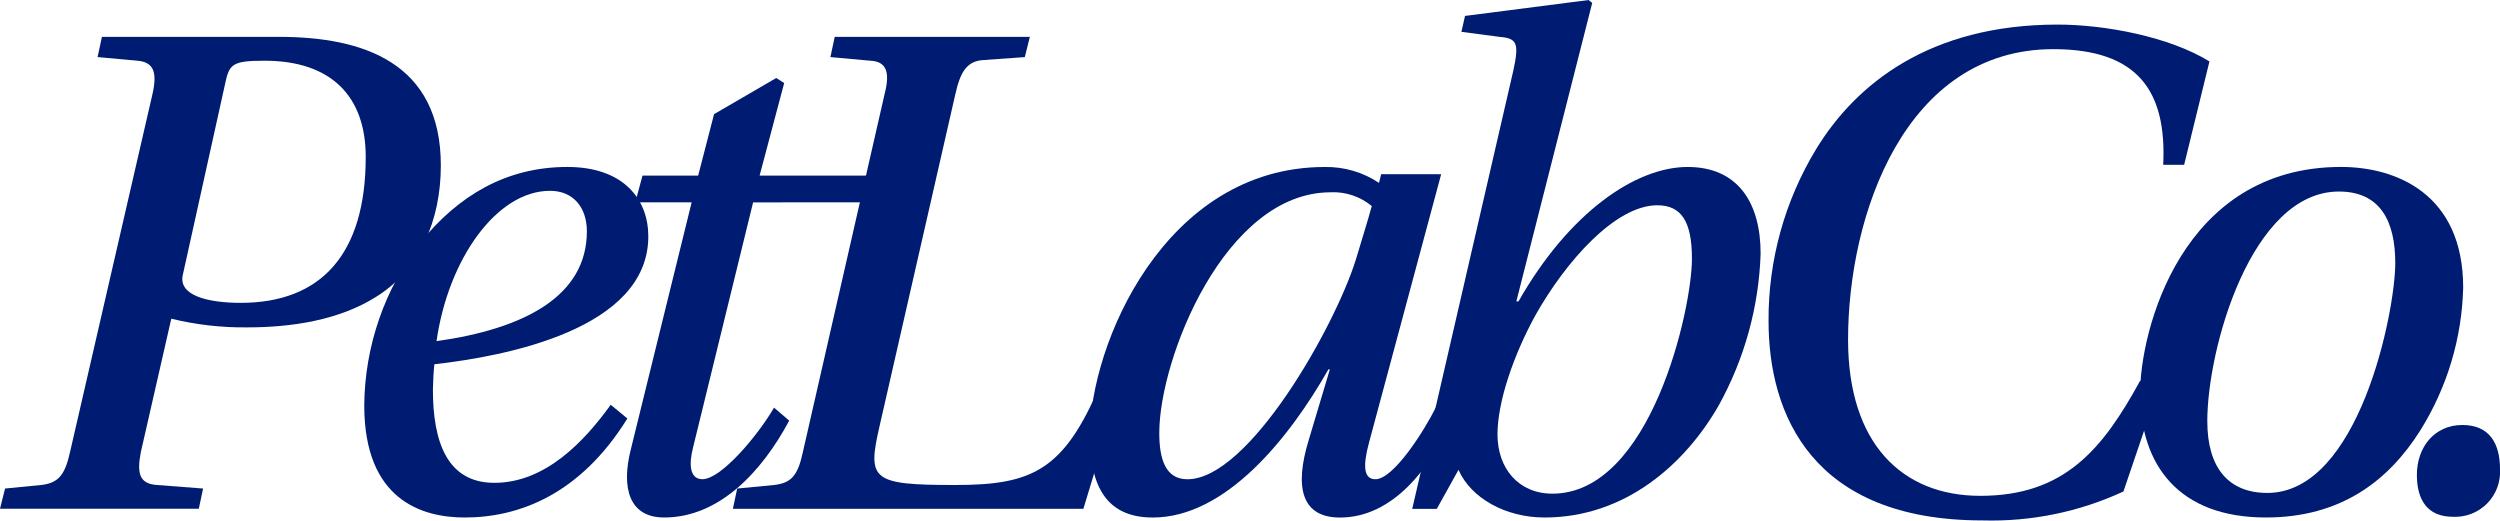
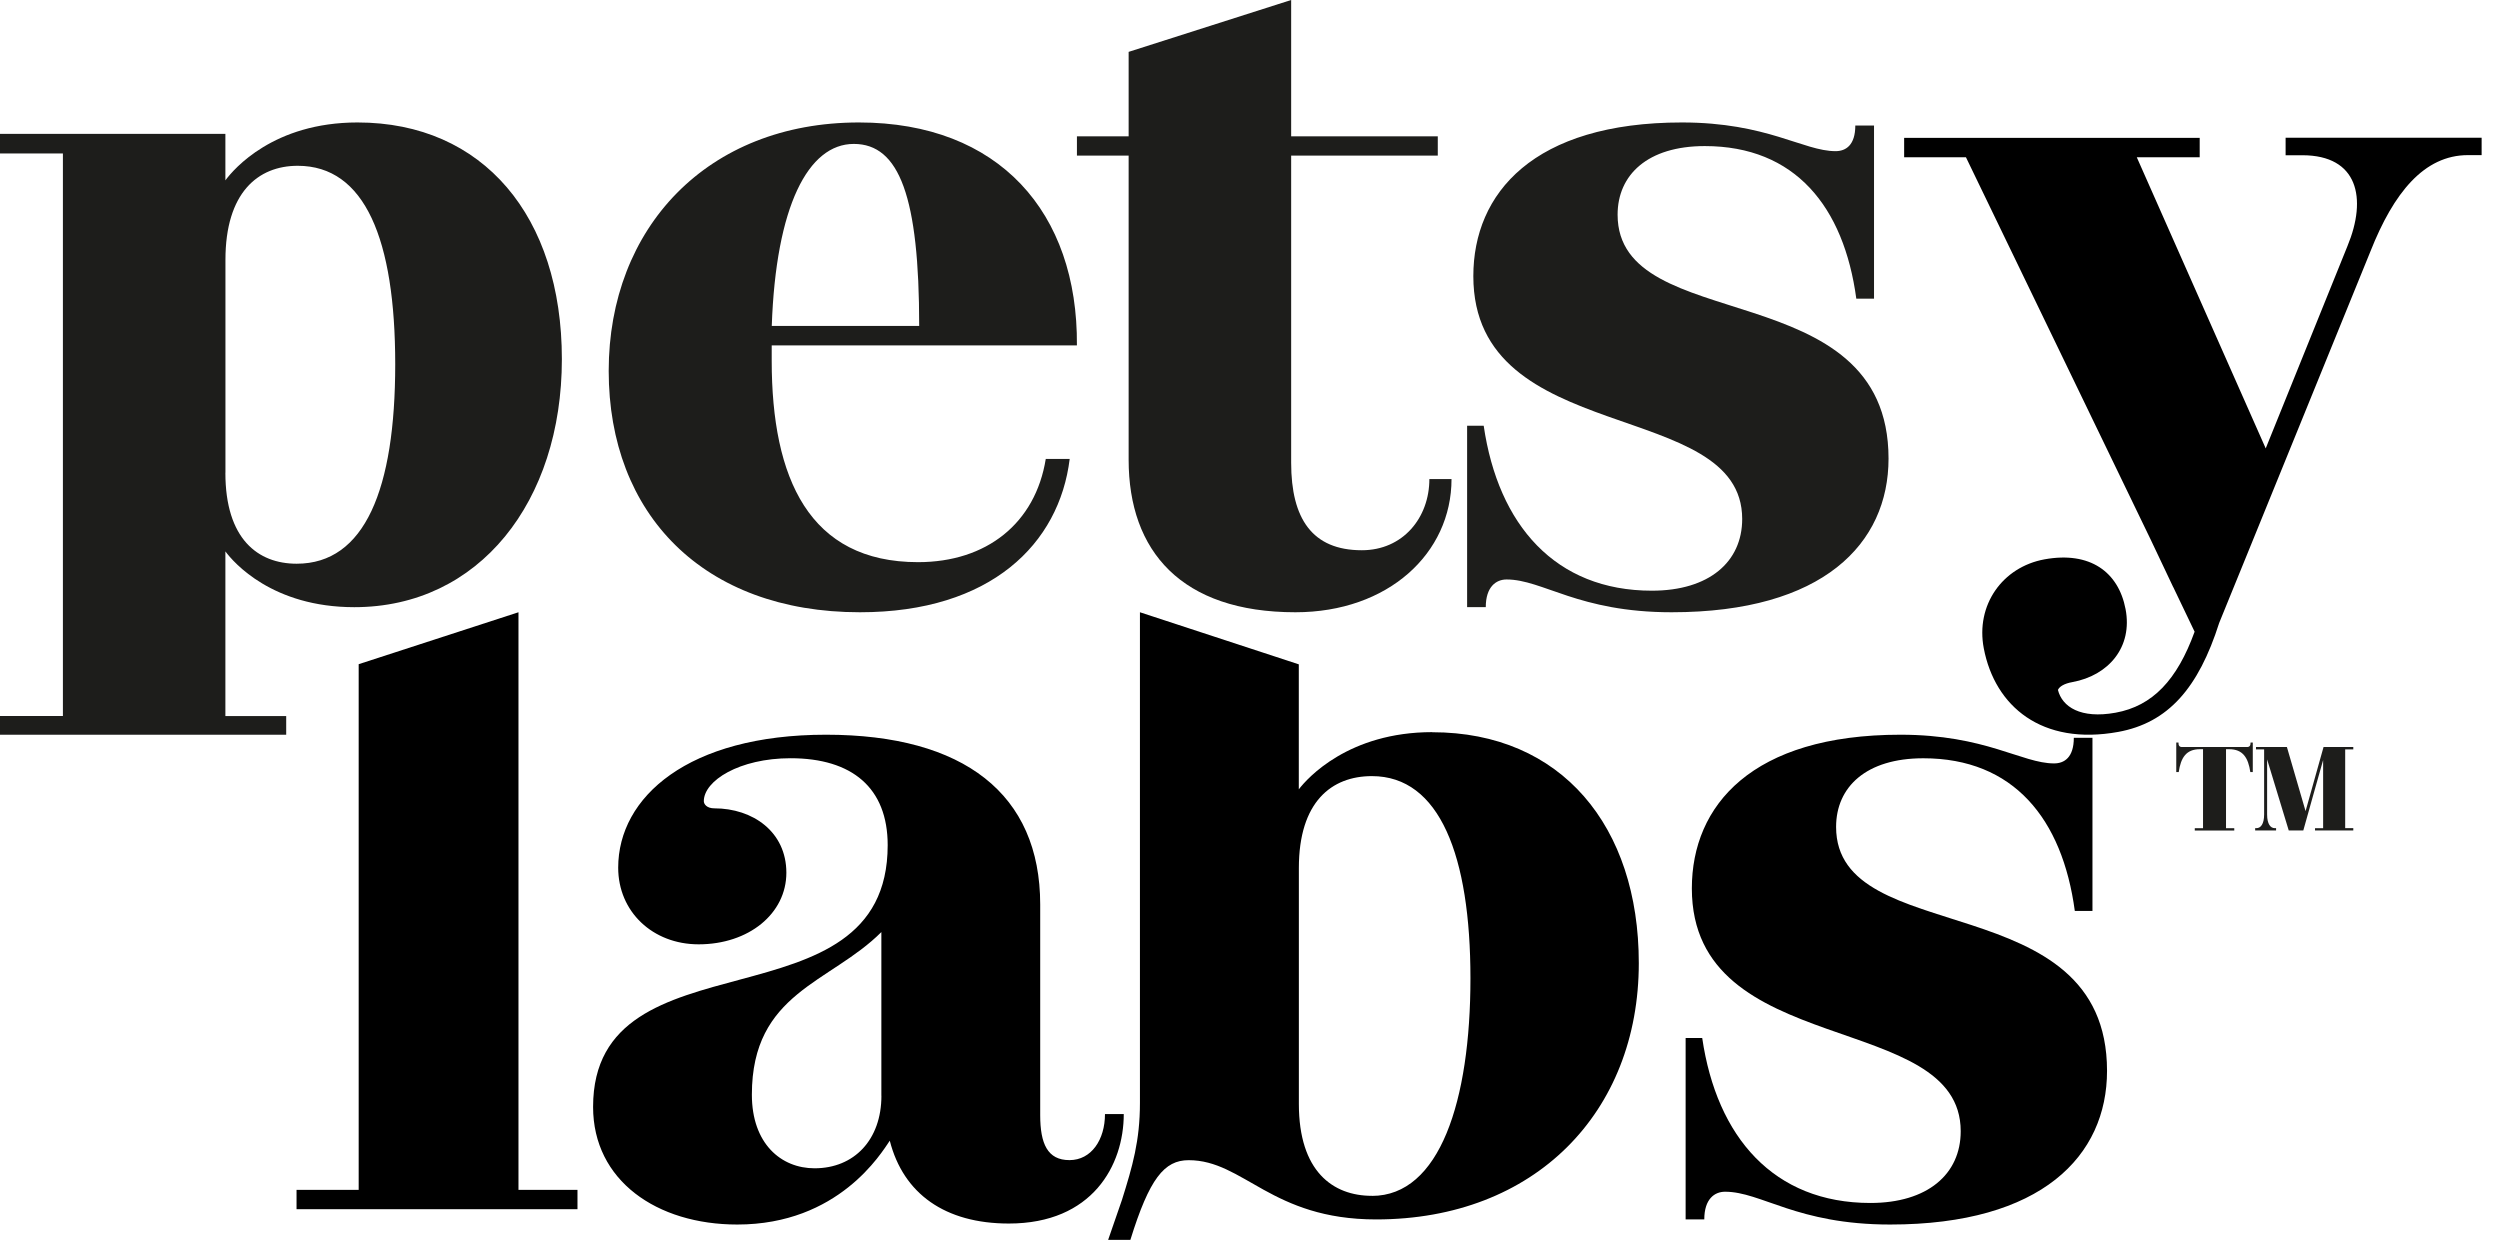
- <svg xmlns="http://www.w3.org/2000/svg" width="233.248" height="48.553" viewBox="0 0 233.248 48.553">
-   <defs>
-     <style>.a{fill:#001c72;}</style>
-   </defs>
-   <g transform="translate(0 2617.81)">
-     <path class="a" d="M9.508-2613.63H26.03c7.889,0,15.1,2.427,15.1,12,0,5.193-2.023,9.779-6.068,12.273-3.439,2.158-7.823,2.832-12,2.832a28.4,28.4,0,0,1-7.081-.81l-2.832,12.408c-.4,2.023-.135,2.968,1.416,3.1l4.383.337-.4,1.888H0l.472-1.888,3.439-.337c1.551-.2,2.158-.945,2.631-3.1l7.687-33.38c.472-2.091.067-2.967-1.416-3.1l-3.709-.337Zm7.553,22.186c-.471,1.956,2.361,2.63,5.395,2.63,7.485,0,11.666-4.517,11.666-13.621,0-5.665-3.236-8.969-9.441-8.969-3.1,0-3.3.337-3.709,2.293Z" transform="translate(0 -0.741)" />
-     <path class="a" d="M65.849-2575.411c-4.384,7.081-10.116,9.238-15.173,9.238-3.978,0-9.374-1.617-9.374-10.452a25.277,25.277,0,0,1,5.26-15.241c3.506-4.316,7.957-7.013,13.689-7.013,5.26,0,7.553,3.034,7.553,6.474,0,8.7-13.42,11.194-19.961,11.935-.067.473-.135,2.023-.135,2.361,0,4.923,1.349,8.7,5.732,8.7,4.788,0,8.429-3.912,10.857-7.283Zm-3.777-17.466c0-2.157-1.214-3.776-3.439-3.776-4.99,0-9.508,6.406-10.587,14.026C56.205-2583.773,62.072-2586.808,62.072-2592.877Z" transform="translate(-7.317 -3.354)" />
-     <path class="a" d="M82.858-2597.36l-5.6,22.86c-.4,1.551-.337,2.967.876,2.967,1.753,0,5.193-4.114,6.677-6.676l1.416,1.213c-2.563,4.788-6.542,9.036-11.666,9.036-3.237,0-4.046-2.7-3.1-6.406l5.664-23h-5.26l.674-2.495h5.193l1.484-5.732,5.8-3.372.741.472-2.292,8.632h11.08l-.742,2.495Z" transform="translate(-12.594 -1.568)" />
-     <path class="a" d="M83.1-2569.6l.4-1.888,3.506-.337c1.551-.2,2.158-.877,2.63-3.1l7.62-33.38c.54-2.091.135-3.035-1.349-3.1l-3.709-.337.4-1.888h18.208l-.472,1.888-3.776.27c-1.619.067-2.226,1.079-2.7,3.17l-7.081,31.02c-1.146,4.99-.741,5.463,7.081,5.463,7.148,0,10.116-1.349,13.487-9.306h1.956L115.8-2569.6Z" transform="translate(-14.721 -0.741)" />
-     <path class="a" d="M156.352-2598.2l-6.743,25.085c-.539,2.023-.539,3.372.607,3.372,1.686,0,4.517-4.451,5.664-6.743l1.618,1.011c-2.224,4.855-5.731,9.305-10.587,9.305-3.507,0-4.316-2.7-2.9-7.282l1.956-6.542h-.135c-3.641,6.406-9.575,13.823-16.387,13.823-4.585,0-5.866-3.3-5.866-7.687,0-8.362,6.946-25.018,21.916-25.018a8.837,8.837,0,0,1,5.058,1.483l.2-.809Zm-10.317,1.686c-9.845,0-15.982,15.51-15.982,22.456,0,2.495.607,4.316,2.63,4.316,5.732,0,13.756-14.229,15.712-20.5.54-1.821,1.08-3.506,1.484-4.99A5.634,5.634,0,0,0,146.035-2596.518Z" transform="translate(-21.893 -3.354)" />
-     <path class="a" d="M169.84-2589.689h.2c4.721-8.295,10.924-12.543,15.781-12.543,4.72,0,6.811,3.372,6.811,8.092a31.354,31.354,0,0,1-3.912,14.161c-3.169,5.53-8.766,10.452-16.251,10.452-3.642,0-6.879-1.82-8.025-4.45l-2.023,3.641h-2.293l9.441-40.933c.54-2.5.337-2.968-1.28-3.1l-3.574-.472.337-1.484,11.531-1.483.337.27Zm13.149-8.969c-3.911,0-8.564,5.259-11.4,10.317-2.023,3.709-3.507,8.025-3.507,11.059,0,3.17,1.956,5.53,5.126,5.53,9.171,0,13.015-17.2,13.015-21.917C186.226-2597.175,185.215-2598.658,182.989-2598.658Z" transform="translate(-28.367)" />
-     <path class="a" d="M237.147-2581.779l-3.507,10.318a29.307,29.307,0,0,1-13.15,2.7c-15.915,0-19.961-9.913-19.961-18.612a30.58,30.58,0,0,1,4.451-16.05c3.709-6.068,10.588-11.6,22.523-11.6,4.452,0,10.453,1.147,14.162,3.439l-2.361,9.643H237.35c.337-6.878-2.361-10.789-10.251-10.789-13.824,0-19.151,15.442-19.151,27.109,0,9.71,5.057,14.566,12.34,14.566,7.823,0,11.4-4.316,14.9-10.722Z" transform="translate(-35.525 -0.494)" />
-     <path class="a" d="M272.8-2587.618a26.353,26.353,0,0,1-3.979,13.285c-2.966,4.721-7.418,8.159-14.43,8.159-8.093,0-11.734-4.855-11.734-11.6,0-5.8,3.844-21.107,18.746-21.107C266.525-2598.879,272.8-2596.384,272.8-2587.618Zm-23.872,12.476c0,4.383,2.023,6.676,5.6,6.676,8.564,0,11.935-16.926,11.935-21.444,0-3.843-1.349-6.676-5.26-6.676C253.037-2596.586,248.925-2581.953,248.925-2575.142Z" transform="translate(-42.987 -3.354)" />
-     <path class="a" d="M274.04-2564.969c0-2.562,1.619-4.653,4.248-4.653,2.495,0,3.507,1.686,3.507,4.114a4.193,4.193,0,0,1-4.384,4.451C274.984-2561.057,274.04-2562.676,274.04-2564.969Z" transform="translate(-48.547 -8.537)" />
-   </g>
+ <svg xmlns="http://www.w3.org/2000/svg" width="123" height="61" viewBox="0 0 123 61" fill="none">
+   <path d="M0 36.145V35.228H3.095V7.551H0V6.585H11.089V8.873C11.501 8.314 13.46 6.025 17.588 6.025C23.775 6.025 27.644 10.652 27.644 17.669C27.644 24.686 23.57 29.873 17.432 29.873C13.41 29.873 11.501 27.686 11.089 27.129V35.231H14.081V36.148H0V36.145ZM11.089 23.262C11.089 26.517 12.687 27.735 14.596 27.735C17.947 27.735 19.445 24.074 19.445 17.922C19.445 11.768 17.95 8.157 14.649 8.157C12.689 8.157 11.092 9.48 11.092 12.784V23.259L11.089 23.262Z" fill="#1D1D1B" />
+   <path d="M52.629 22.578C52.119 26.754 48.747 30.123 42.31 30.123C34.596 30.123 29.948 25.293 29.948 18.249C29.948 11.206 34.8 6.025 42.257 6.025C49.152 6.025 53.034 10.451 52.984 16.992H37.968V17.747C37.968 23.533 39.807 27.658 45.169 27.658C48.54 27.658 50.942 25.746 51.452 22.578H52.626H52.629ZM45.224 16.036C45.224 9.699 44.254 7.081 42.007 7.081C39.76 7.081 38.175 10.149 37.971 16.036H45.224Z" fill="#1D1D1B" />
+   <path d="M71.415 23.569C71.415 27.223 68.299 30.123 63.732 30.123C58.126 30.123 55.529 27.12 55.529 22.618V7.656H52.985V6.706H55.529V2.552L63.525 0V6.706H70.739V7.656H63.525V22.77C63.525 25.522 64.564 27.072 67.002 27.072C69.028 27.072 70.325 25.47 70.325 23.569H71.415Z" fill="#1D1D1B" />
+   <path d="M91.331 14.699C90.719 10.163 88.318 7.187 83.875 7.187C81.066 7.187 79.586 8.599 79.586 10.563C79.586 16.611 92.916 13.385 92.916 22.562C92.916 26.747 89.699 30.123 82.243 30.123C77.648 30.123 75.912 28.51 74.123 28.51C73.613 28.51 73.1 28.864 73.1 29.87H72.182V20.946H72.998C73.712 25.835 76.524 29.062 81.273 29.062C84.082 29.062 85.716 27.65 85.716 25.533C85.716 19.534 72.488 22.056 72.488 13.586C72.488 9.502 75.451 6.025 82.753 6.025C86.94 6.025 88.729 7.437 90.311 7.437C90.821 7.437 91.281 7.135 91.281 6.177H92.202V14.696H91.334L91.331 14.699Z" fill="#1D1D1B" />
+   <path d="M107.983 40.861V40.748H108.389V36.861H108.233C107.557 36.861 107.296 37.281 107.193 37.987H107.072V36.532H107.181C107.175 36.685 107.234 36.754 107.354 36.754H110.555C110.675 36.754 110.734 36.685 110.728 36.532H110.837V37.987H110.716C110.613 37.284 110.352 36.861 109.676 36.861H109.52V40.748H109.926V40.861H107.983Z" fill="#1D1D1B" />
+   <path d="M113.899 40.861V40.748H114.298V37.394C113.975 38.549 113.64 39.711 113.323 40.858H112.606L111.542 37.362V40.071C111.542 40.552 111.715 40.745 111.918 40.745H111.983V40.858H110.954V40.745H111.019C111.222 40.745 111.395 40.552 111.395 40.071V36.869H110.995V36.751H112.515L113.434 39.907L114.319 36.751H115.782V36.869H115.383V40.745H115.782V40.858H113.893L113.899 40.861Z" fill="#1D1D1B" />
+   <path d="M54.365 54.813C54.365 56.071 53.697 57.078 52.617 57.078C51.538 57.078 51.178 56.274 51.178 54.865V44.501C51.178 39.067 47.425 36.148 40.642 36.148C33.86 36.148 30.415 39.216 30.415 42.689C30.415 44.854 32.109 46.461 34.373 46.461C36.839 46.461 38.689 44.951 38.689 42.939C38.689 40.927 37.044 39.77 35.141 39.77C34.781 39.77 34.628 39.569 34.628 39.417C34.628 38.413 36.376 37.305 38.895 37.305C41.927 37.305 43.674 38.763 43.674 41.581C43.674 50.789 29.18 45.706 29.18 54.46C29.18 58.083 32.315 60.247 36.273 60.247C41.258 60.247 43.366 56.725 43.777 56.122C44.445 58.737 46.501 60.198 49.635 60.198C53.746 60.198 55.289 57.331 55.289 54.813H54.365ZM43.366 53.909C43.366 56.074 42.029 57.48 40.076 57.48C38.431 57.48 36.992 56.272 36.992 53.858C36.992 48.826 40.847 48.373 43.363 45.858V53.909H43.366Z" fill="black" />
+   <path d="M90.336 40.684C90.336 38.716 91.817 37.307 94.625 37.307C99.068 37.307 101.469 40.281 102.081 44.819H102.949V36.3H102.032C102.032 37.258 101.571 37.56 101.061 37.56C99.479 37.56 97.69 36.148 93.503 36.148C86.199 36.148 83.239 39.625 83.239 43.709C83.239 52.179 96.467 49.657 96.467 55.657C96.467 57.773 94.832 59.186 92.023 59.186C87.274 59.186 84.465 55.959 83.749 51.069H82.933V59.994H83.851C83.851 58.984 84.361 58.633 84.873 58.633C86.662 58.633 88.399 60.247 92.994 60.247C100.449 60.247 103.666 56.87 103.666 52.686C103.666 43.511 90.336 46.738 90.336 40.687V40.684Z" fill="black" />
+   <path d="M25.509 58.542V34.524V35.432V30.123L17.647 32.678V35.432V34.524V58.542H14.59V59.494H28.412V58.542H25.509Z" fill="black" />
+   <path d="M70.469 36.021C66.352 36.021 64.321 38.283 63.901 38.836V32.686L56.085 30.123V54.266C56.085 56.126 55.719 57.382 55.199 59.039L54.521 61H55.615C56.551 57.984 57.283 57.081 58.481 57.081C61.193 57.081 62.546 59.996 67.704 59.996C75.521 59.996 80.629 54.721 80.629 47.385C80.629 40.651 76.823 36.026 70.466 36.026L70.469 36.021ZM67.499 58.835C65.573 58.835 63.904 57.629 63.904 54.314V42.706C63.904 39.441 65.519 38.185 67.499 38.185C70.835 38.185 72.346 42.104 72.346 48.136C72.346 54.168 70.835 58.838 67.499 58.838V58.835Z" fill="black" />
+   <path d="M112.452 6.784V7.638H113.276C116.009 7.638 116.474 9.748 115.494 12.11L111.473 22.061L105.13 7.738H108.225V6.784H93.684V7.738H96.725L105.522 25.945L105.813 26.547L106.584 28.173L106.604 28.216L106.919 28.881H106.922L107.975 31.08C107.116 33.451 105.91 34.735 104.086 35.065C102.362 35.377 101.459 34.775 101.25 33.944C101.324 33.777 101.559 33.631 101.962 33.559C103.736 33.236 104.939 31.842 104.577 29.965C104.227 28.136 102.824 27.115 100.594 27.519C98.514 27.898 97.196 29.773 97.602 31.897C98.149 34.761 100.462 36.693 104.212 36.011C106.672 35.563 108.16 33.861 109.184 30.647L109.681 29.426L110.511 27.39L116.63 12.357C117.765 9.493 119.26 7.632 121.425 7.632H122.096V6.778H112.452V6.784Z" fill="black" />
</svg>
